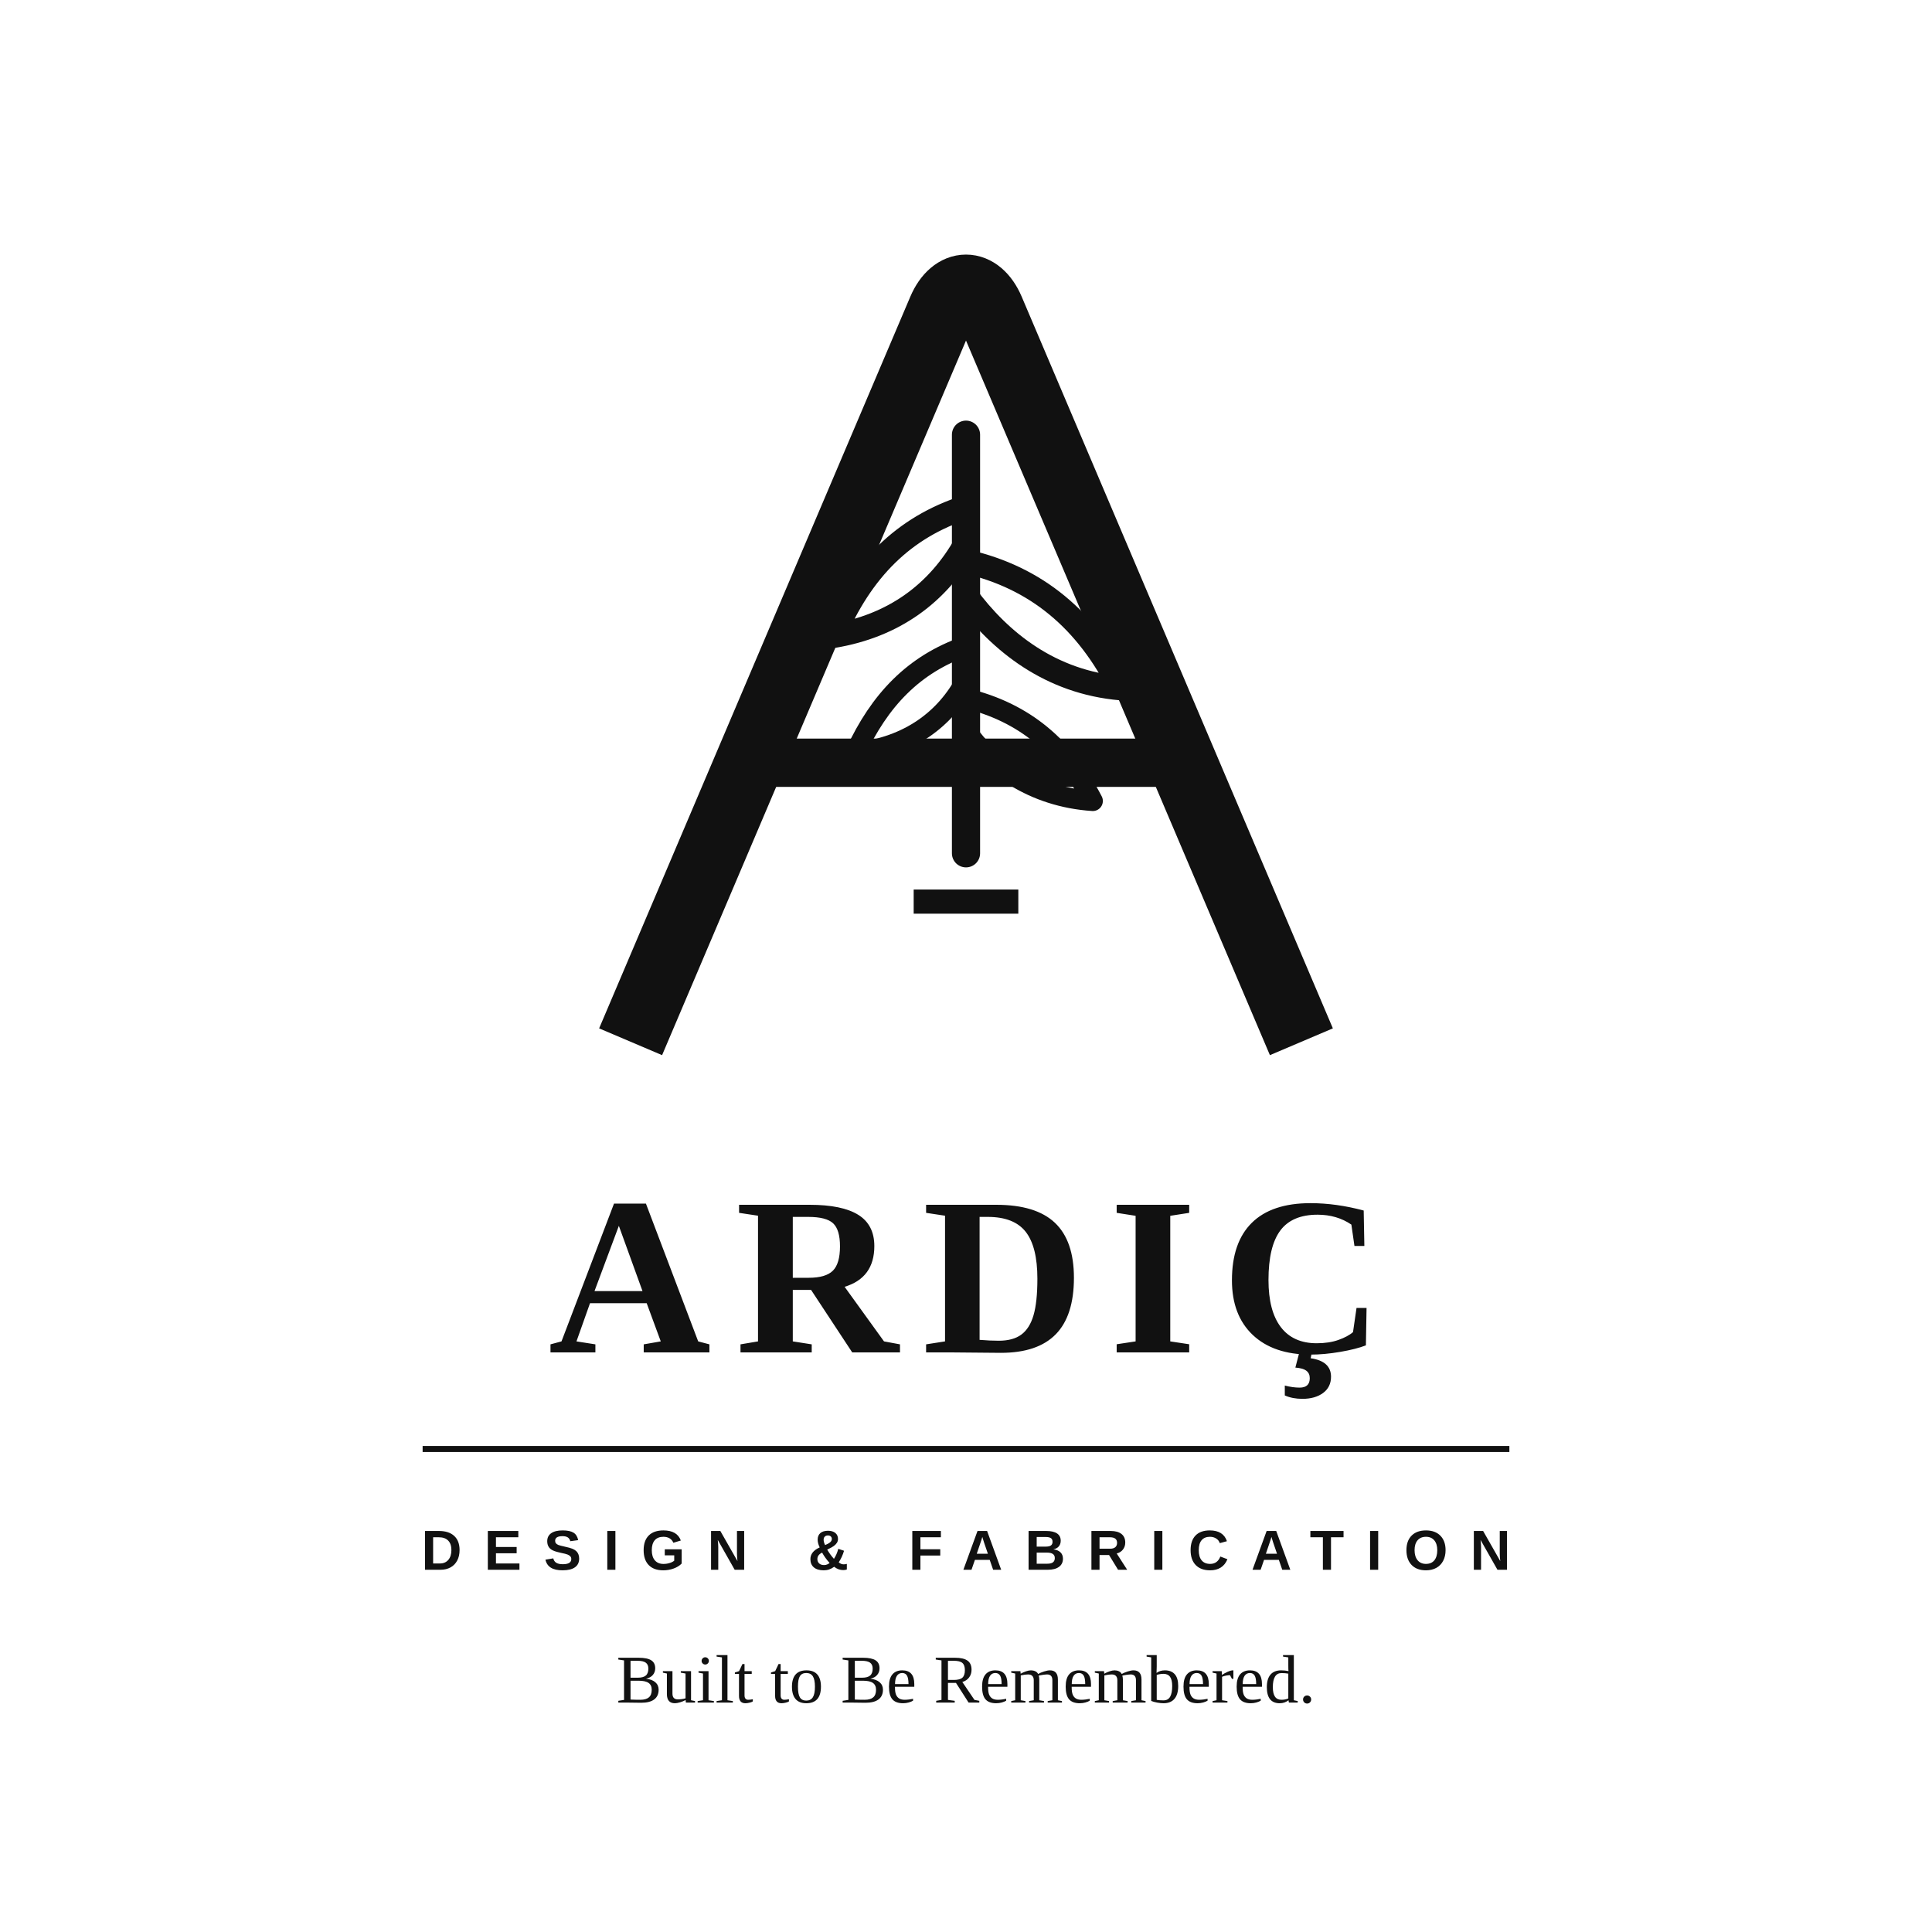
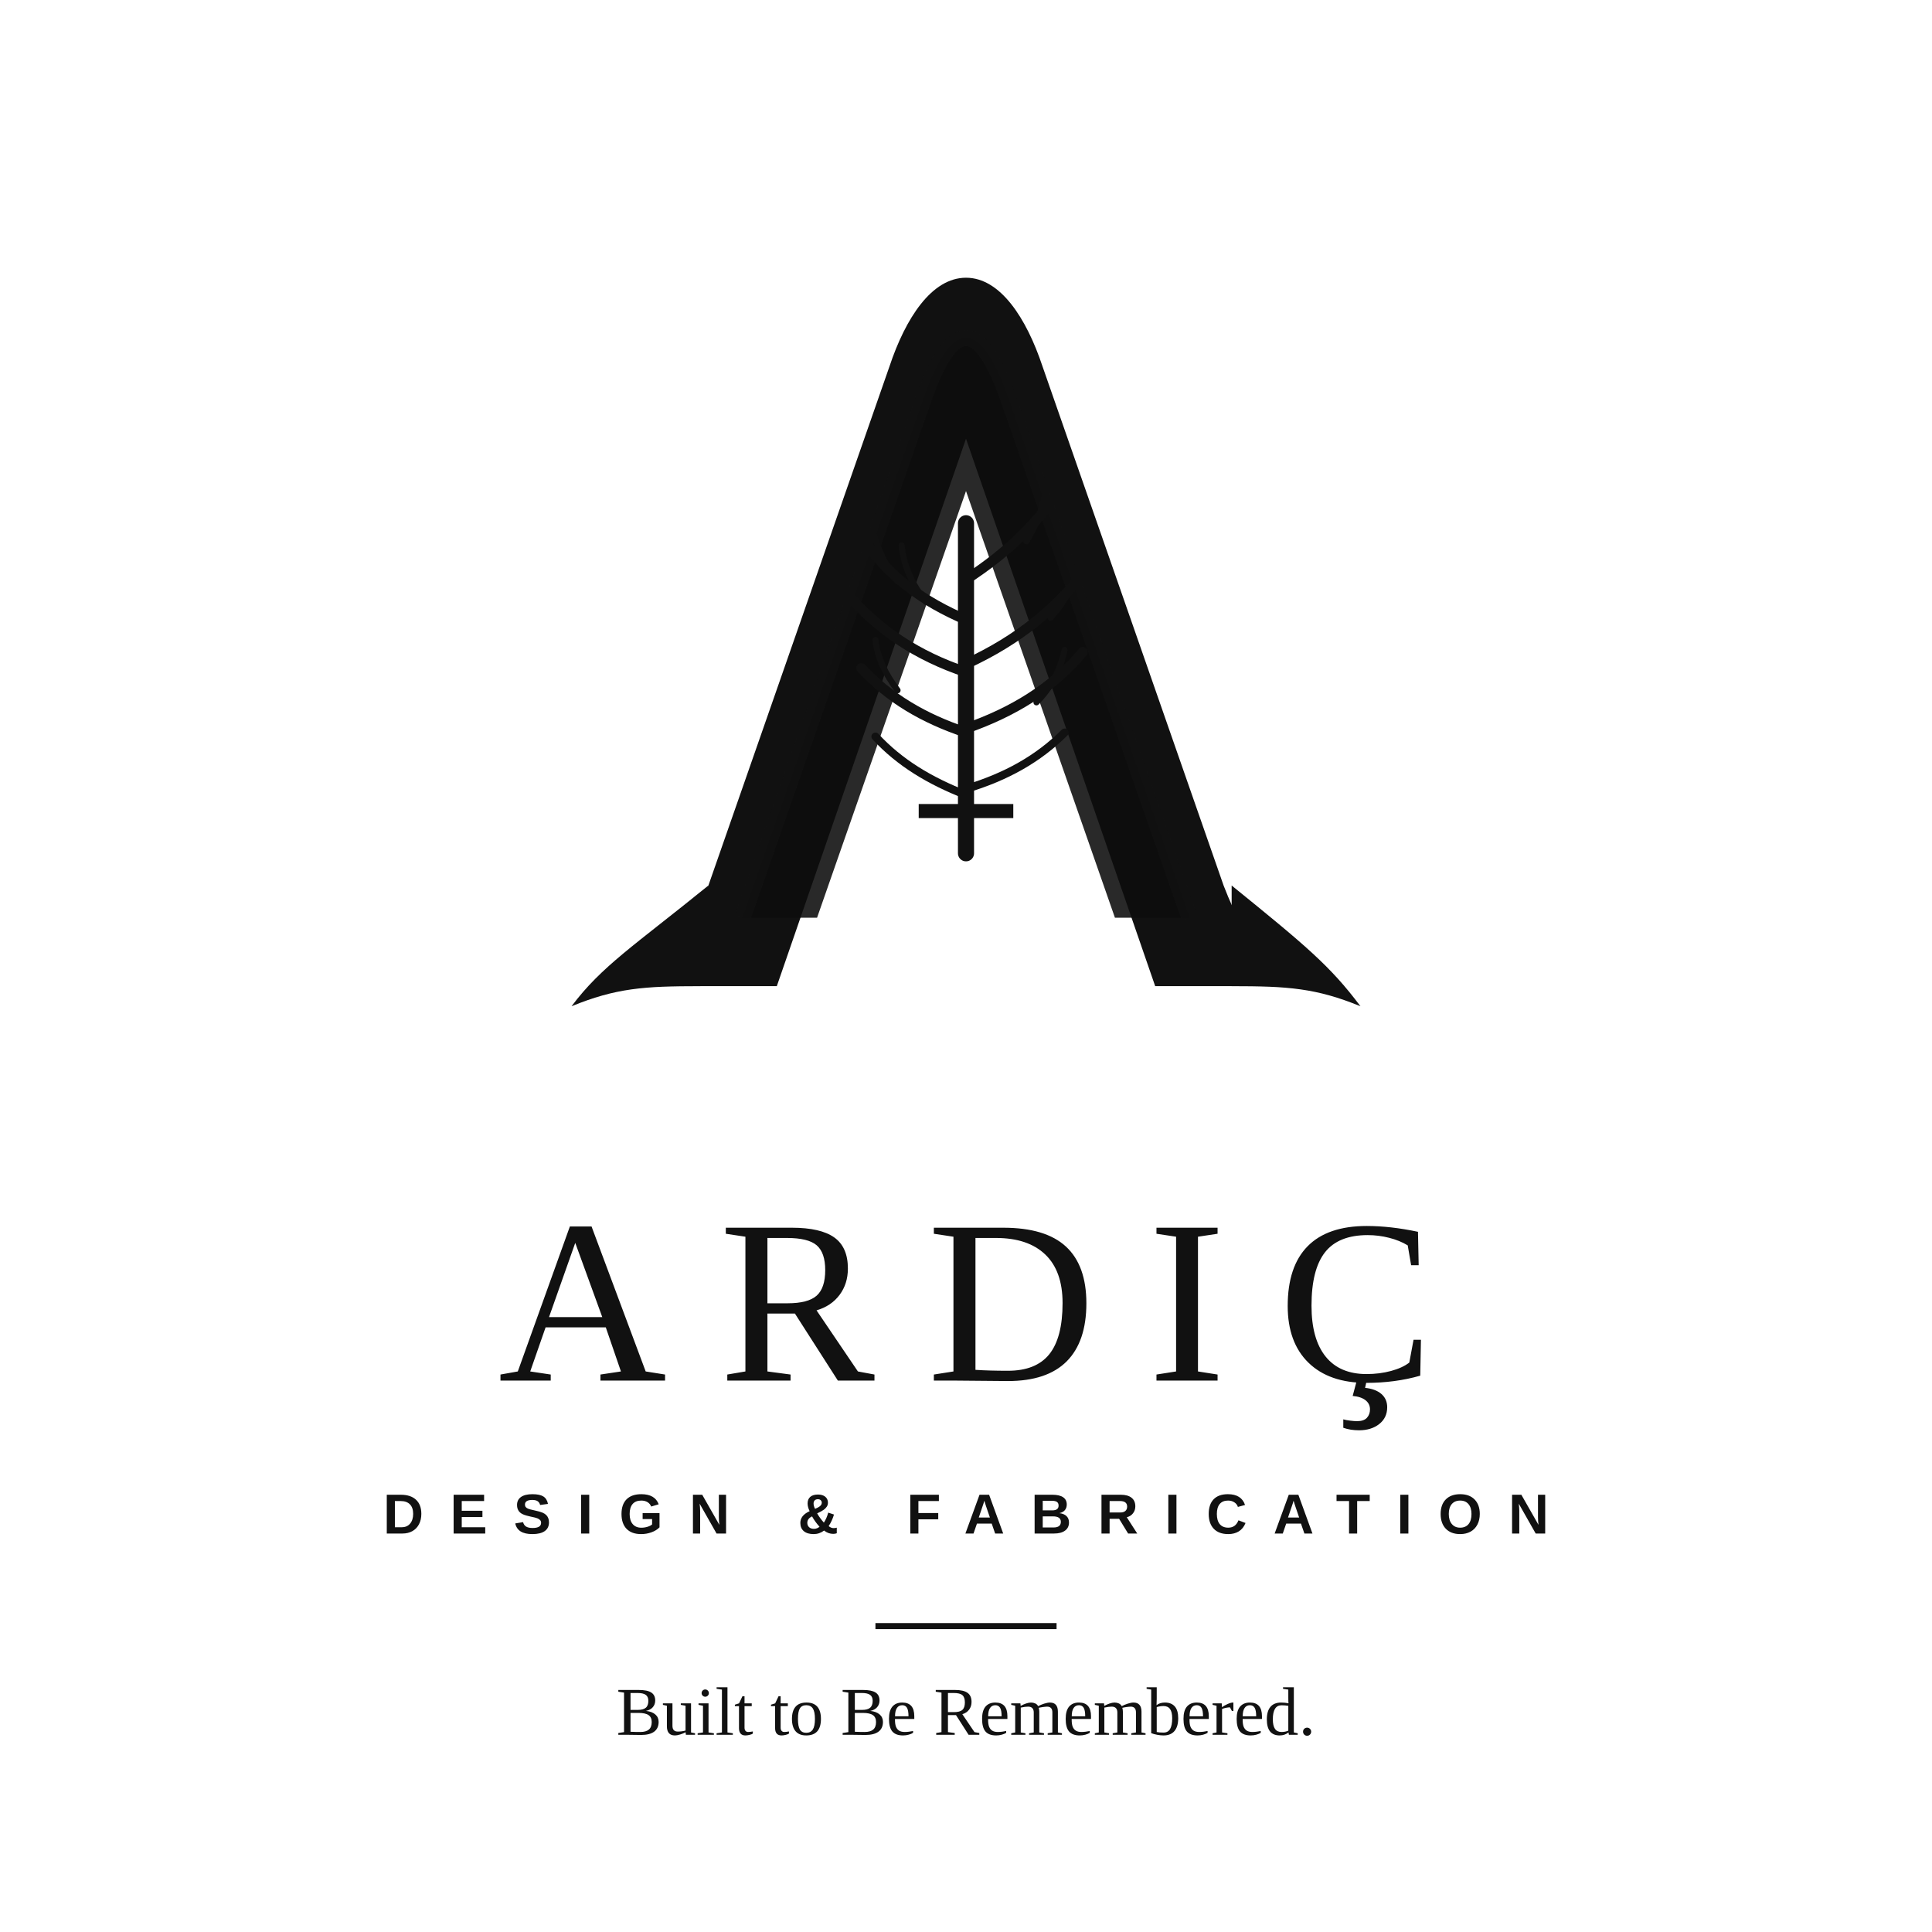
<svg xmlns="http://www.w3.org/2000/svg" width="960" height="960" viewBox="0 0 960 960" role="img" aria-labelledby="title desc">
-   <g transform="translate(224 72)">
-     <path d="M96 430 L244 82 C250 68 262 68 268 82 L416 430" fill="none" stroke="#111111" stroke-width="34" stroke-linecap="square" stroke-linejoin="miter" />
-     <path d="M171 307 H341" fill="none" stroke="#111111" stroke-width="24" stroke-linecap="square" />
-     <path d="M256 144 V352" fill="none" stroke="#111111" stroke-width="14" stroke-linecap="round" />
-     <path d="M256 180 C225 190 204 211 190 244 C220 239 242 223 256 198" fill="none" stroke="#111111" stroke-width="12" stroke-linecap="round" stroke-linejoin="round" />
-     <path d="M256 207 C291 215 316 236 333 270 C298 267 273 247 256 224" fill="none" stroke="#111111" stroke-width="12" stroke-linecap="round" stroke-linejoin="round" />
-     <path d="M256 249 C230 258 213 276 201 302 C228 299 246 285 256 266" fill="none" stroke="#111111" stroke-width="10" stroke-linecap="round" stroke-linejoin="round" />
-     <path d="M256 275 C285 282 305 299 319 326 C289 324 268 308 256 291" fill="none" stroke="#111111" stroke-width="10" stroke-linecap="round" stroke-linejoin="round" />
-     <path d="M236 376 H276" fill="none" stroke="#111111" stroke-width="12" stroke-linecap="square" />
+   <g transform="translate(224 70)">
+     <g>
+       <path d="M70 420 C104 415 116 401 128 370 L218 112 C226 88 239 68 256 68 C273 68 286 88 294 112 L384 370 C396 401 408 415 442 420 L350 420 L256 148 L162 420 Z" fill="#111111" />
+       <path d="M145 386 L235 128 C242 108 249 98 256 98 C263 98 270 108 277 128 L367 386 L330 386 L256 174 L182 386 Z" fill="#0D0D0C" opacity="0.88" />
+       <path d="M145 386 L235 128 C242 108 249 98 256 98 C263 98 270 108 277 128 L367 386" fill="none" stroke="#111111" stroke-width="8" stroke-linejoin="round" opacity="0.85" />
+       <path d="M124 420 C96 420 82 421 60 430 C75 410 91 400 128 370 Z" fill="#111111" />
+       <path d="M388 370 C425 400 437 410 452 430 C430 421 416 420 388 420 Z" fill="#111111" />
+     </g>
+     <g stroke="#111111" stroke-linecap="round" stroke-linejoin="round" fill="none">
+       <path d="M256 190 V354" stroke-width="8" />
+       <path d="M256 238 C235 229 218 217 205 198" stroke-width="5" />
+       <path d="M256 218 C276 205 292 190 304 171" stroke-width="5" />
+       <path d="M256 264 C232 256 212 243 196 224" stroke-width="5" />
+       <path d="M256 260 C282 248 302 232 318 210" stroke-width="5" />
+       <path d="M256 294 C235 287 218 277 204 262" stroke-width="5" />
+       <path d="M256 292 C279 284 299 272 314 254" stroke-width="5" />
+       <path d="M256 325 C238 318 223 309 211 296" stroke-width="4" />
+       <path d="M256 322 C276 316 292 307 305 294" stroke-width="4" />
+       <path d="M222 219 C216 211 212 203 210 194" stroke-width="3" />
+       <path d="M236 229 C229 220 225 211 224 201" stroke-width="3" />
+       <path d="M286 199 C292 189 295 180 296 170" stroke-width="3" />
+       <path d="M298 237 C306 228 311 218 313 208" stroke-width="3" />
+       <path d="M222 273 C216 265 212 257 211 248" stroke-width="3" />
+       <path d="M291 279 C299 271 303 262 305 253" stroke-width="3" />
+       <path d="M236 333 H276" stroke-width="7" stroke-linecap="square" />
+     </g>
  </g>
-   <text x="480" y="672" fill="#111111" text-anchor="middle" font-family="Georgia, 'Times New Roman', serif" font-size="112" letter-spacing="12" font-weight="600">ARDIÇ</text>
-   <path d="M210 720 H750" stroke="#111111" stroke-width="3" />
-   <text x="480" y="780" fill="#111111" text-anchor="middle" font-family="Arial, Helvetica, sans-serif" font-size="28" letter-spacing="11" font-weight="700">DESIGN &amp; FABRICATION</text>
-   <text x="480" y="846" fill="#111111" text-anchor="middle" font-family="Georgia, 'Times New Roman', serif" font-size="34">Built to Be Remembered.</text>
+   <text x="480" y="686" fill="#111111" text-anchor="middle" font-family="Georgia, 'Times New Roman', serif" font-size="116" letter-spacing="26" font-weight="500">ARDIÇ</text>
+   <text x="480" y="762" fill="#111111" text-anchor="middle" font-family="Arial, Helvetica, sans-serif" font-size="28" letter-spacing="13" font-weight="700">DESIGN &amp; FABRICATION</text>
+   <path d="M435 808 H525" stroke="#111111" stroke-width="3" />
+   <text x="480" y="862" fill="#111111" text-anchor="middle" font-family="Georgia, 'Times New Roman', serif" font-size="34">Built to Be Remembered.</text>
</svg>
